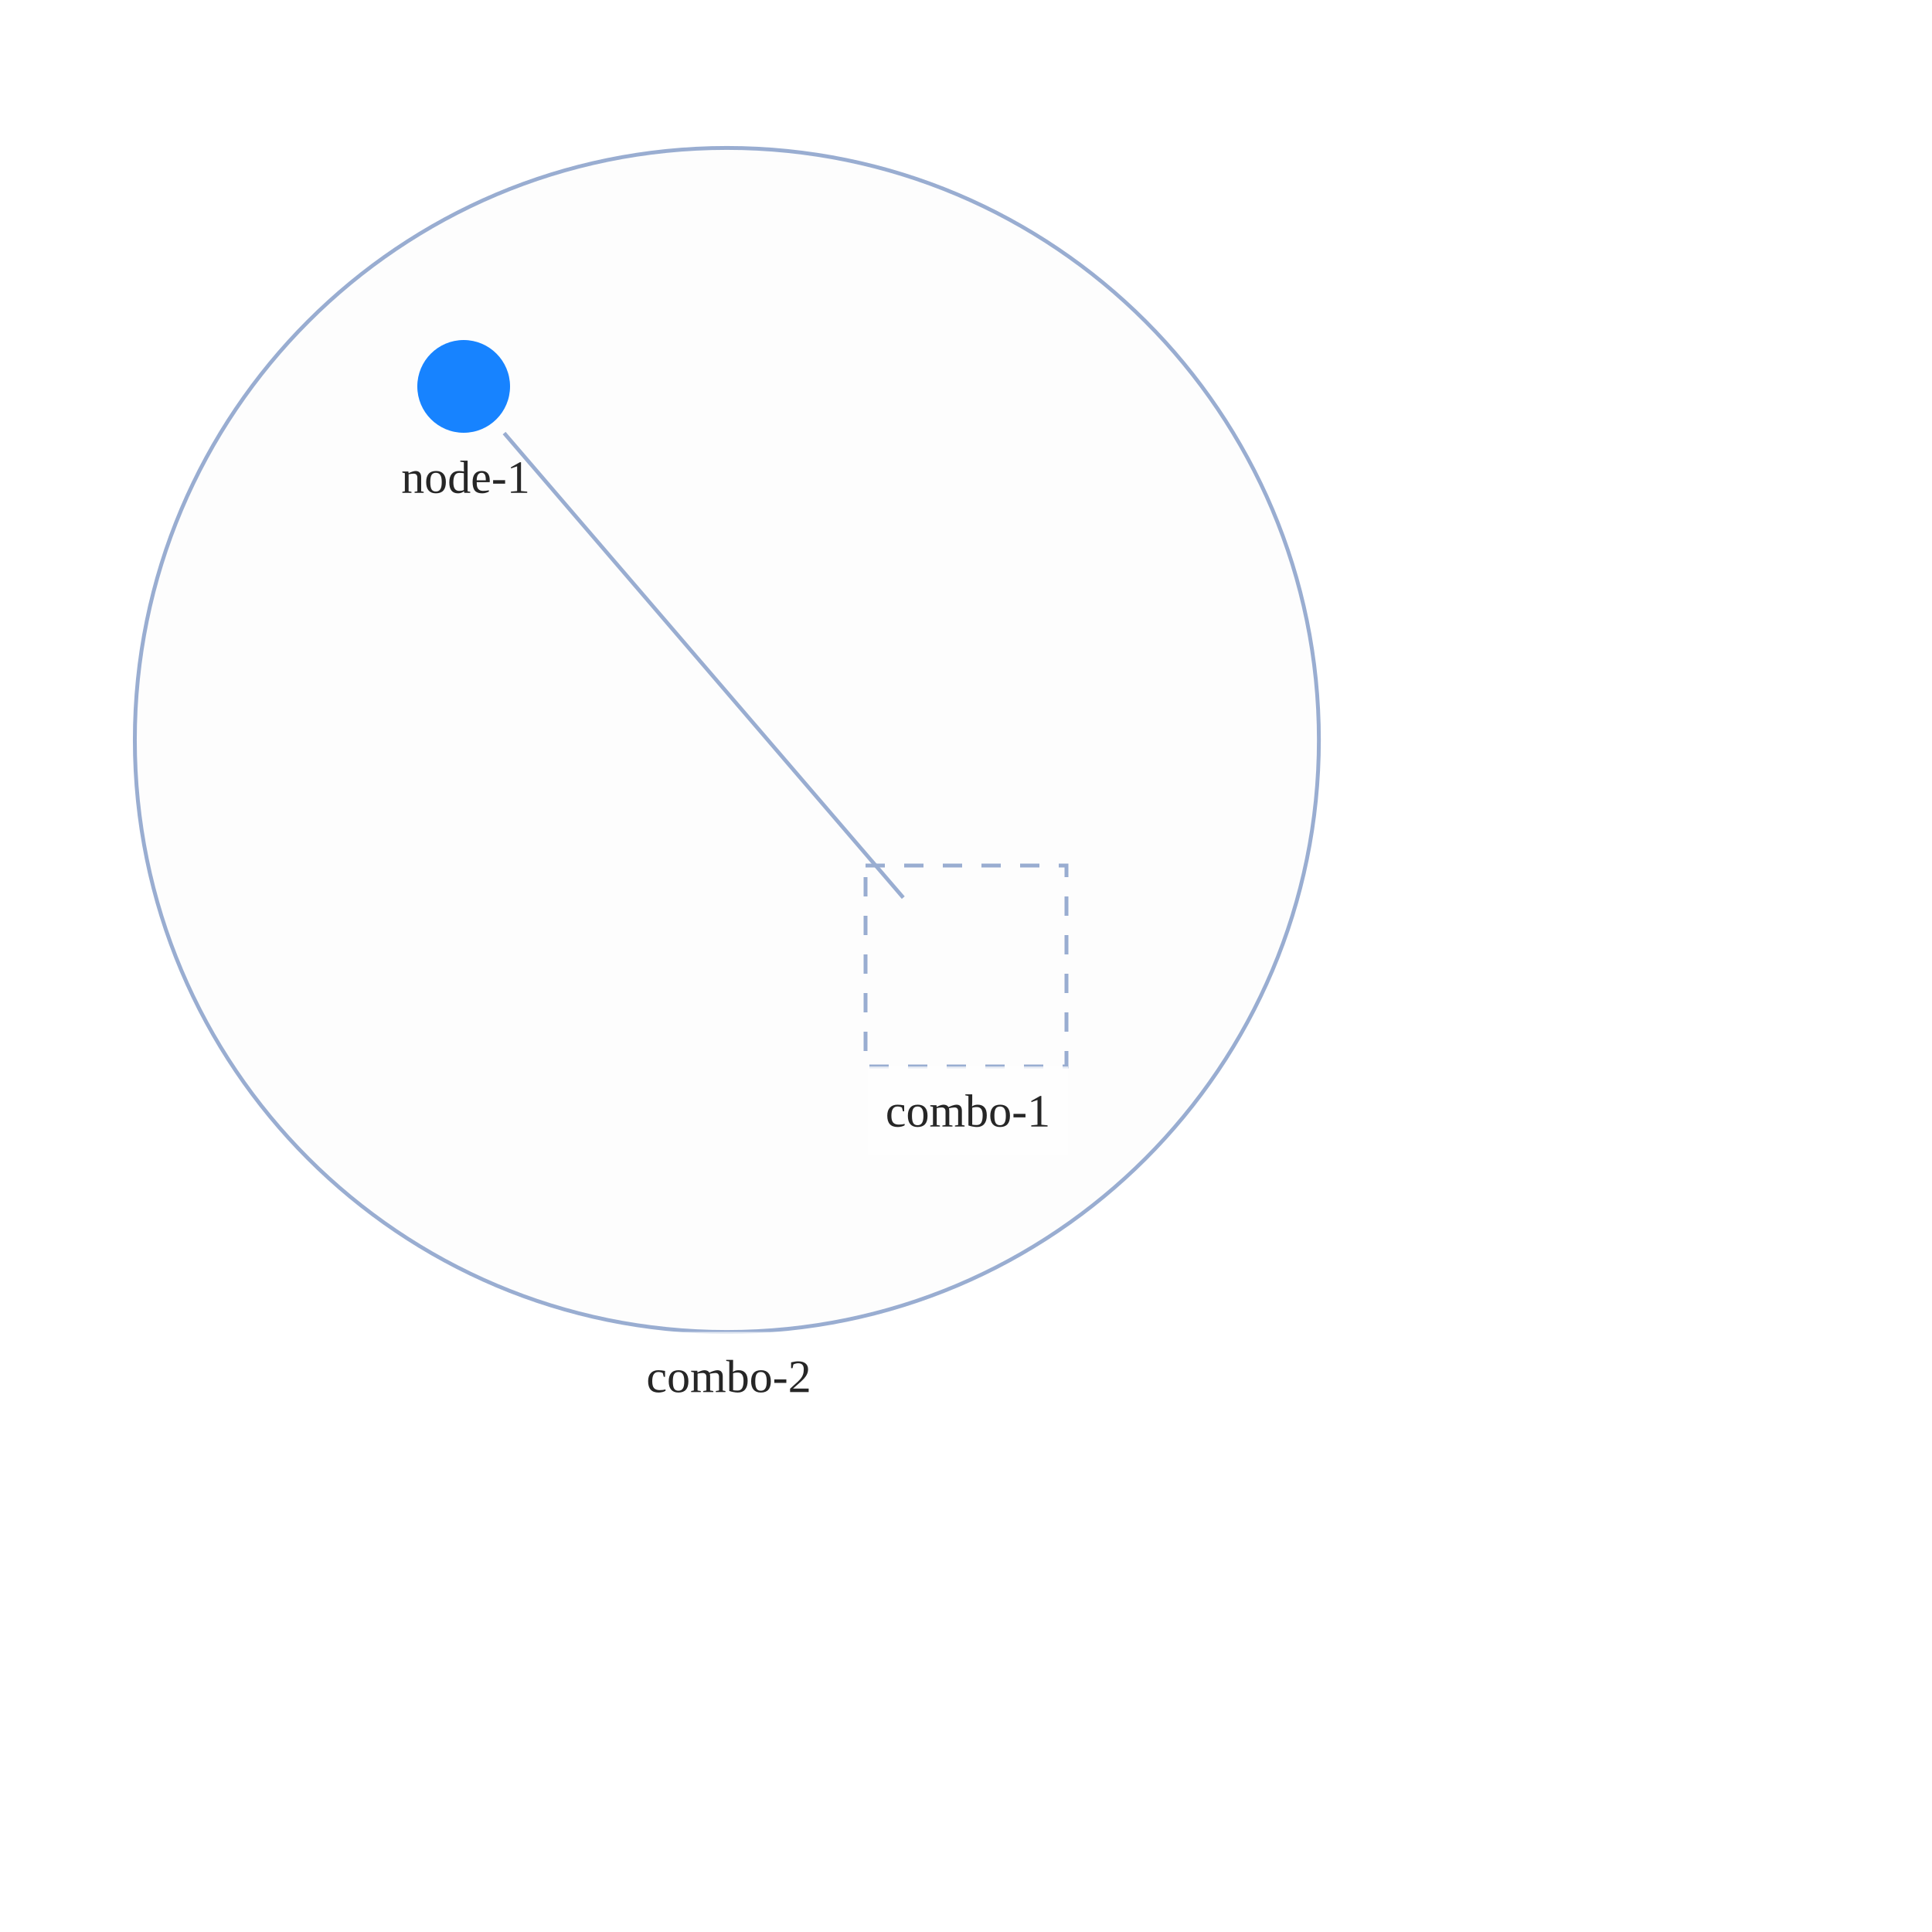
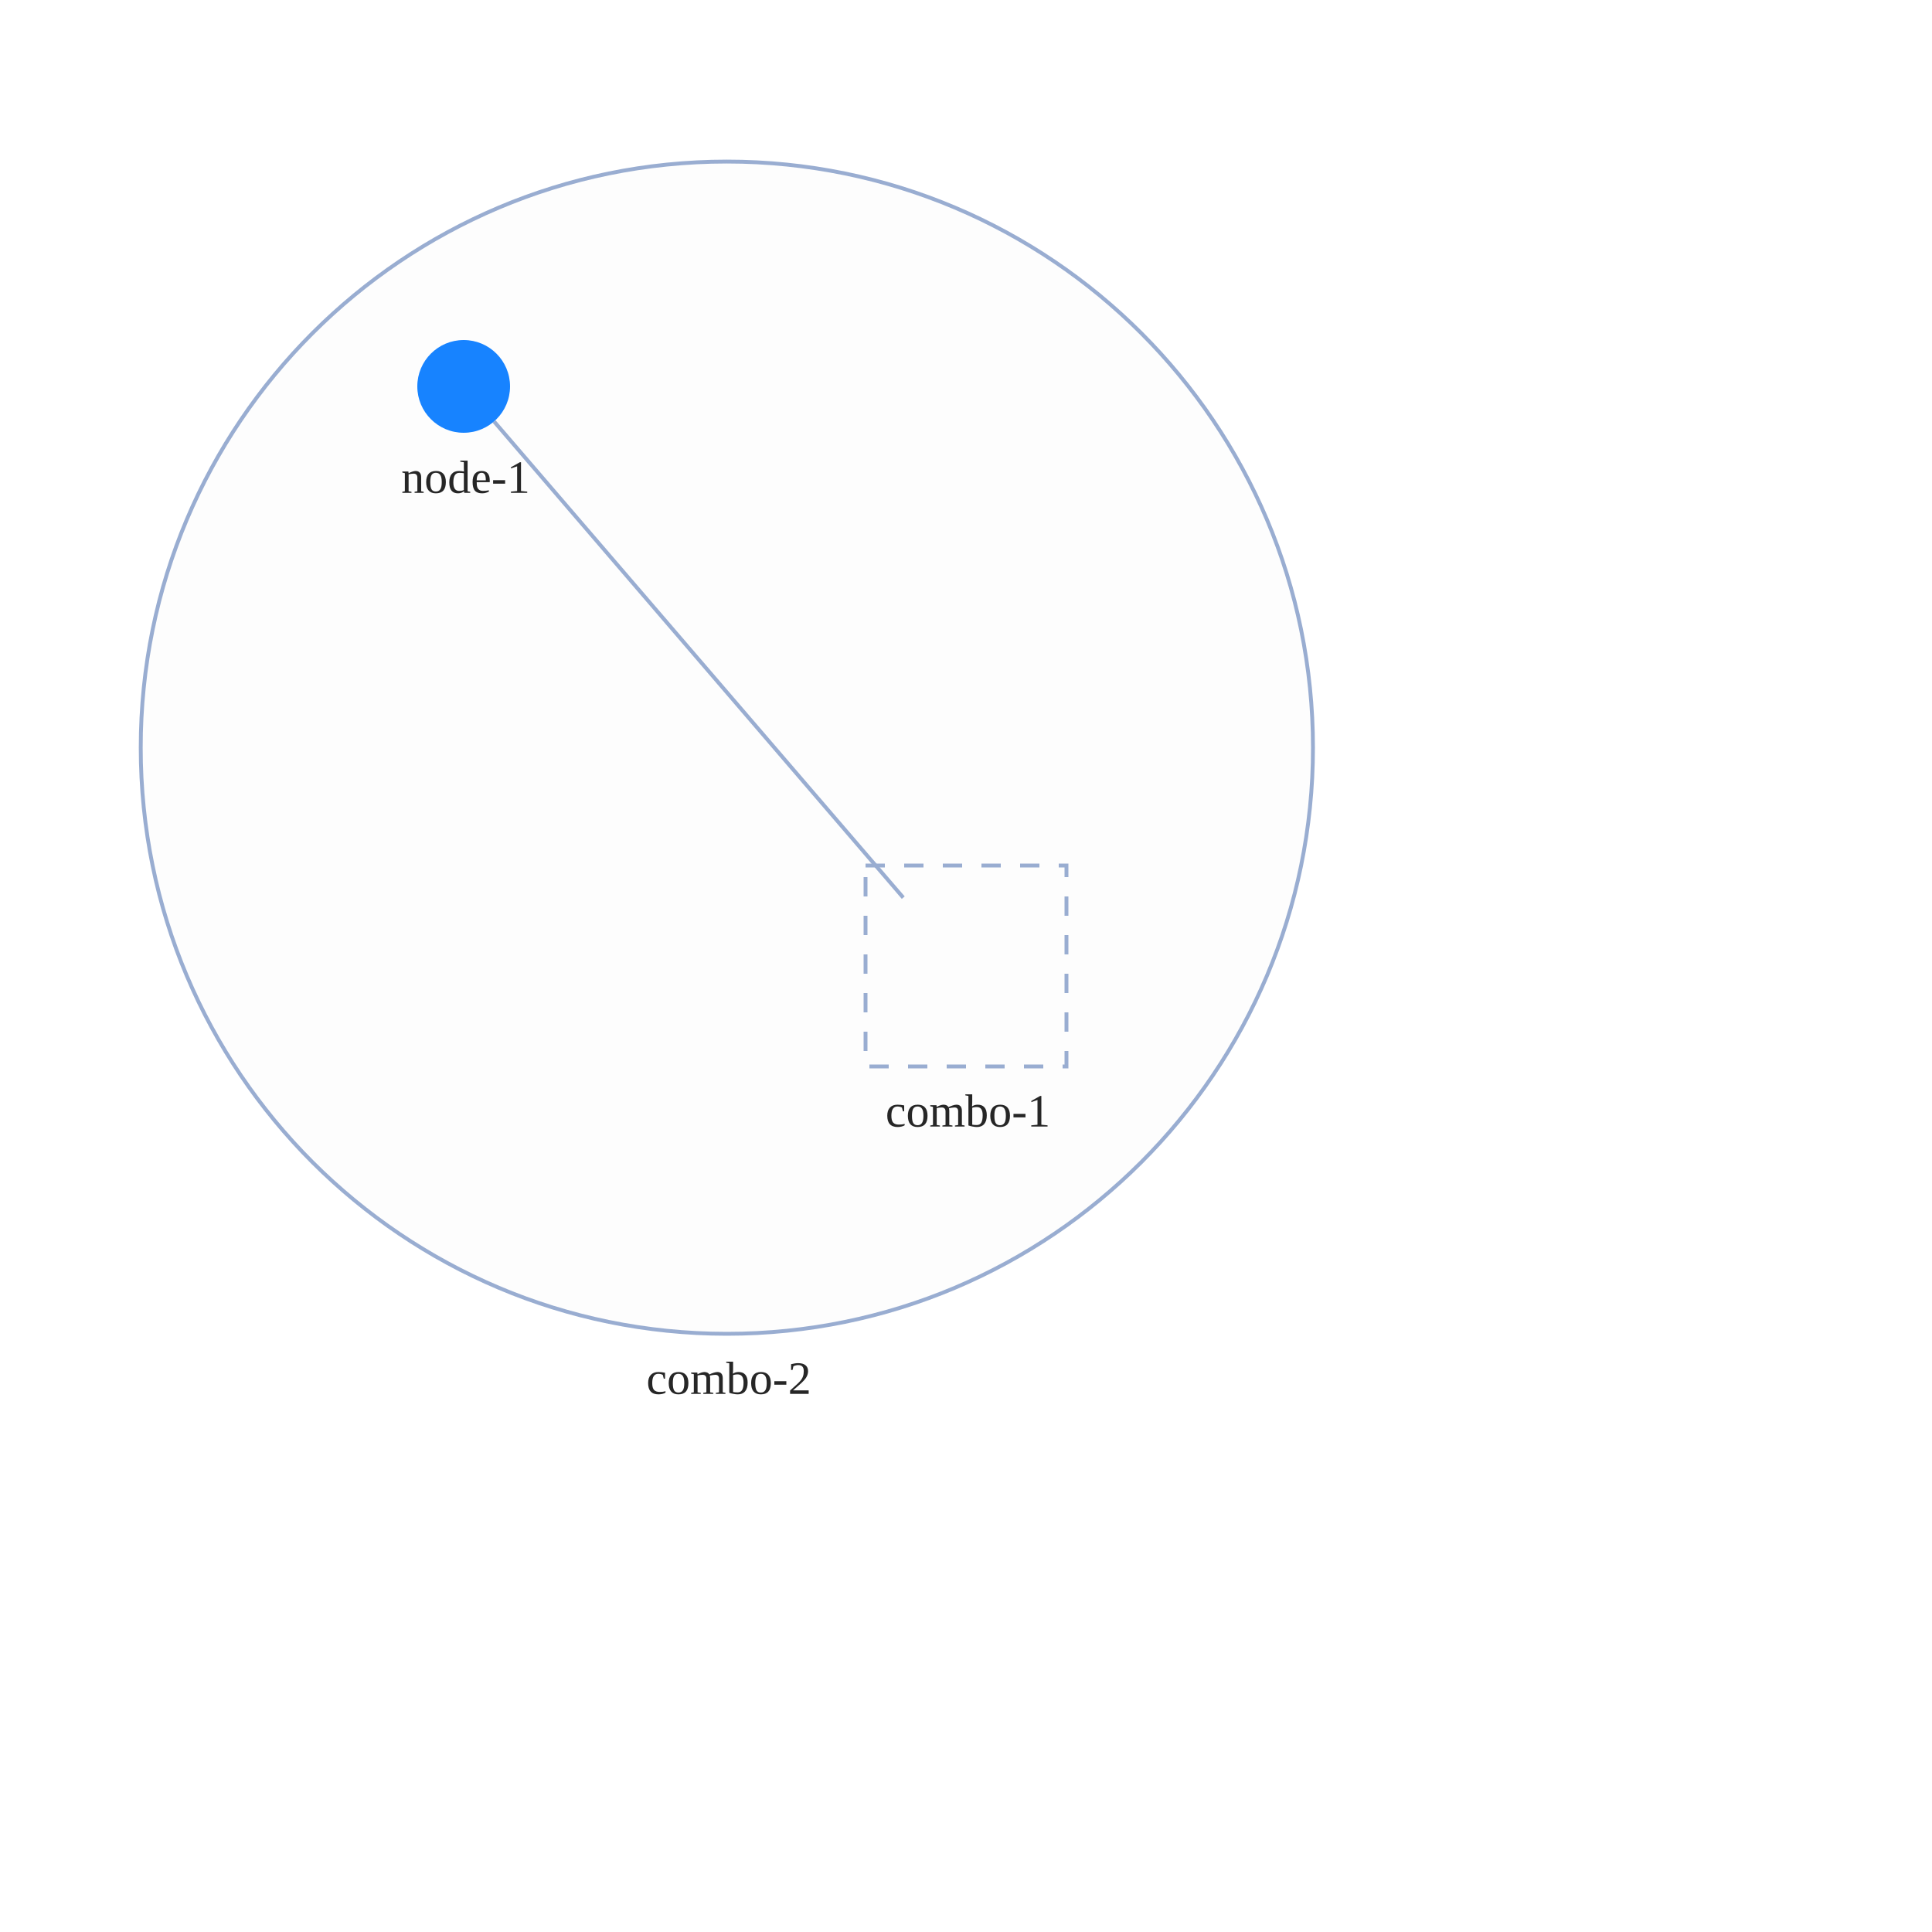
<svg xmlns="http://www.w3.org/2000/svg" width="500" height="500" style="background: transparent; position: absolute; outline: none;" color-interpolation-filters="sRGB" tabindex="1">
  <defs />
  <g id="g-svg-camera" transform="matrix(1,0,0,1,0,0)">
    <g id="g-root" fill="none" transform="matrix(1,0,0,1,0,0)">
      <g id="g-svg-7" fill="none" transform="matrix(1,0,0,1,0,0)">
-         <g id="combo-2" fill="none" transform="matrix(1,0,0,1,188.11,191.5)">
+         <g id="combo-2" fill="none" transform="matrix(1,0,0,1,188.11,193.5)">
          <g transform="matrix(1,0,0,1,0,0)">
-             <circle id="key" fill="rgba(253,253,253,1)" transform="translate(-153.2157,-153.2157)" cx="153.216" cy="153.216" stroke-dasharray="0,0" stroke-width="1" stroke="rgba(153,173,209,1)" r="153.216" />
+             <circle id="key" fill="rgba(253,253,253,1)" transform="translate(-151.6873,-151.6873)" cx="151.687" cy="151.687" stroke-dasharray="0,0" stroke-width="1" stroke="rgba(153,173,209,1)" r="151.687" />
          </g>
-           <g id="label" fill="none" transform="matrix(1,0,0,1,0,153.2157)">
-             <g transform="matrix(1,0,0,1,-26.28,0)">
-               <path id="background" fill="rgba(255,255,255,1)" d="M 0,0 l 53.56,0 l 0,23 l-53.56 0 z" opacity="0.75" stroke-width="0" width="53.56" height="23" />
-             </g>
+           <g id="label" fill="none" transform="matrix(1,0,0,1,0,151.6873)">
            <g transform="matrix(1,0,0,1,0,0)">
              <text id="text" fill="rgba(0,0,0,0.851)" dominant-baseline="central" paint-order="stroke" dx="0.5" dy="11.5px" font-size="12" text-anchor="middle">
                combo-2
              </text>
            </g>
          </g>
        </g>
        <g id="combo-1" fill="none" transform="matrix(1,0,0,1,250,250)">
          <g transform="matrix(1,0,0,1,0,0)">
            <path id="key" fill="rgba(253,253,253,1)" d="M 0,0 l 52,0 l 0,52 l-52 0 z" transform="translate(-26,-26)" stroke-dasharray="5,5" stroke-width="1" stroke="rgba(153,173,209,1)" width="52" height="52" />
          </g>
          <g id="label" fill="none" transform="matrix(1,0,0,1,0,26)">
-             <g transform="matrix(1,0,0,1,-25.44,0)">
-               <path id="background" fill="rgba(255,255,255,1)" d="M 0,0 l 51.88,0 l 0,23 l-51.88 0 z" opacity="0.75" stroke-width="0" width="51.88" height="23" />
-             </g>
            <g transform="matrix(1,0,0,1,0,0)">
              <text id="text" fill="rgba(0,0,0,0.851)" dominant-baseline="central" paint-order="stroke" dx="0.5" dy="11.5px" font-size="12" text-anchor="middle">
                combo-1
              </text>
            </g>
          </g>
        </g>
      </g>
      <g id="g-svg-6" fill="none" transform="matrix(1,0,0,1,0,0)">
        <g id="edge-1" fill="none" marker-start="false" marker-end="false" transform="matrix(1,0,0,1,0,0)">
          <g id="edge-1" fill="none" marker-start="false" marker-end="false" stroke="transparent" stroke-width="3" />
-           <g transform="matrix(1,0,0,1,130.4789,112.091)">
-             <path id="key" fill="none" d="M 0,0 L 103.283,120.217" stroke-width="1" stroke="rgba(153,173,209,1)" />
+           <g transform="matrix(1,0,0,1,127.8592,109.0683)">
+             <path id="key" fill="none" d="M 0,0 L 105.903,123.239" stroke-width="1" stroke="rgba(153,173,209,1)" />
            <path id="key" fill="none" d="M 0,0 L 159.02,88.345" stroke-width="3" stroke="transparent" />
          </g>
        </g>
      </g>
      <g id="g-svg-5" fill="none" transform="matrix(1,0,0,1,0,0)">
        <g id="node-1" fill="none" transform="matrix(1,0,0,1,120,100)">
          <g transform="matrix(1,0,0,1,0,0)">
            <circle id="key" fill="rgba(23,131,255,1)" transform="translate(-12,-12)" cx="12" cy="12" r="12" />
          </g>
          <g id="label" fill="none" transform="matrix(1,0,0,1,0,12)">
            <g transform="matrix(1,0,0,1,0,0)">
              <text id="text" fill="rgba(0,0,0,0.851)" dominant-baseline="central" paint-order="stroke" dx="0.5" dy="11.5px" font-size="12" text-anchor="middle">
                node-1
              </text>
            </g>
          </g>
        </g>
      </g>
    </g>
  </g>
</svg>
